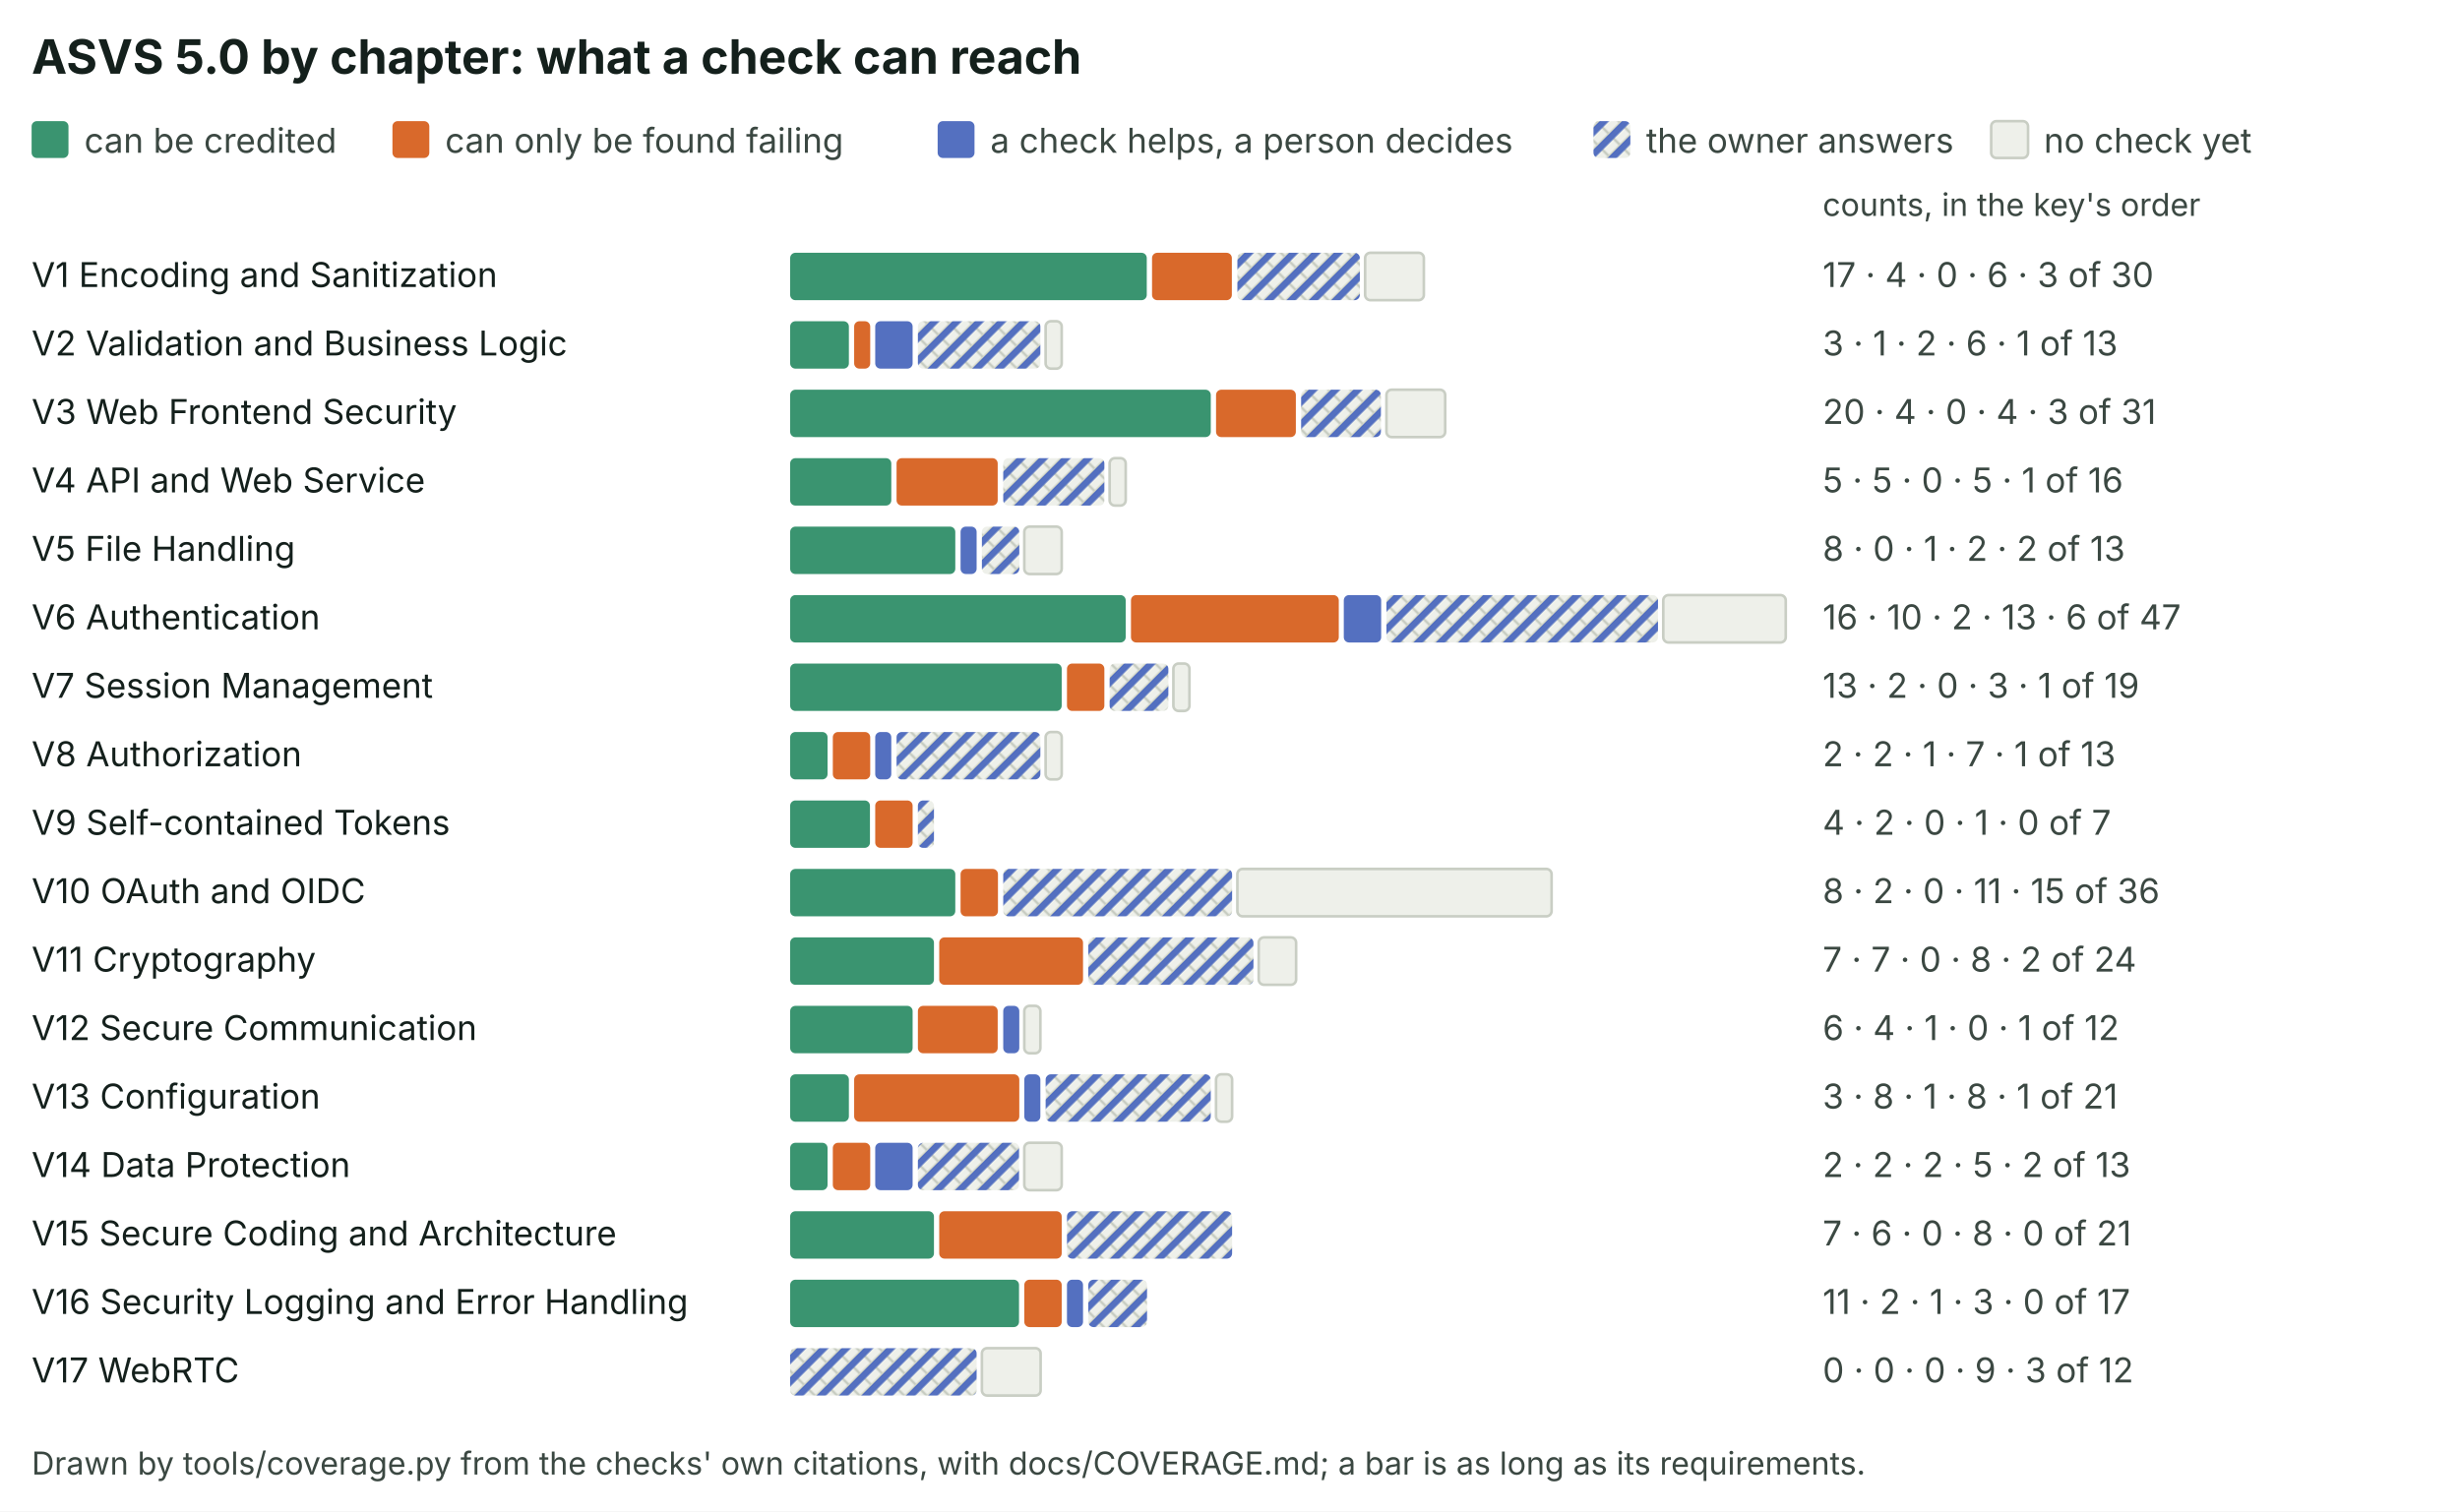
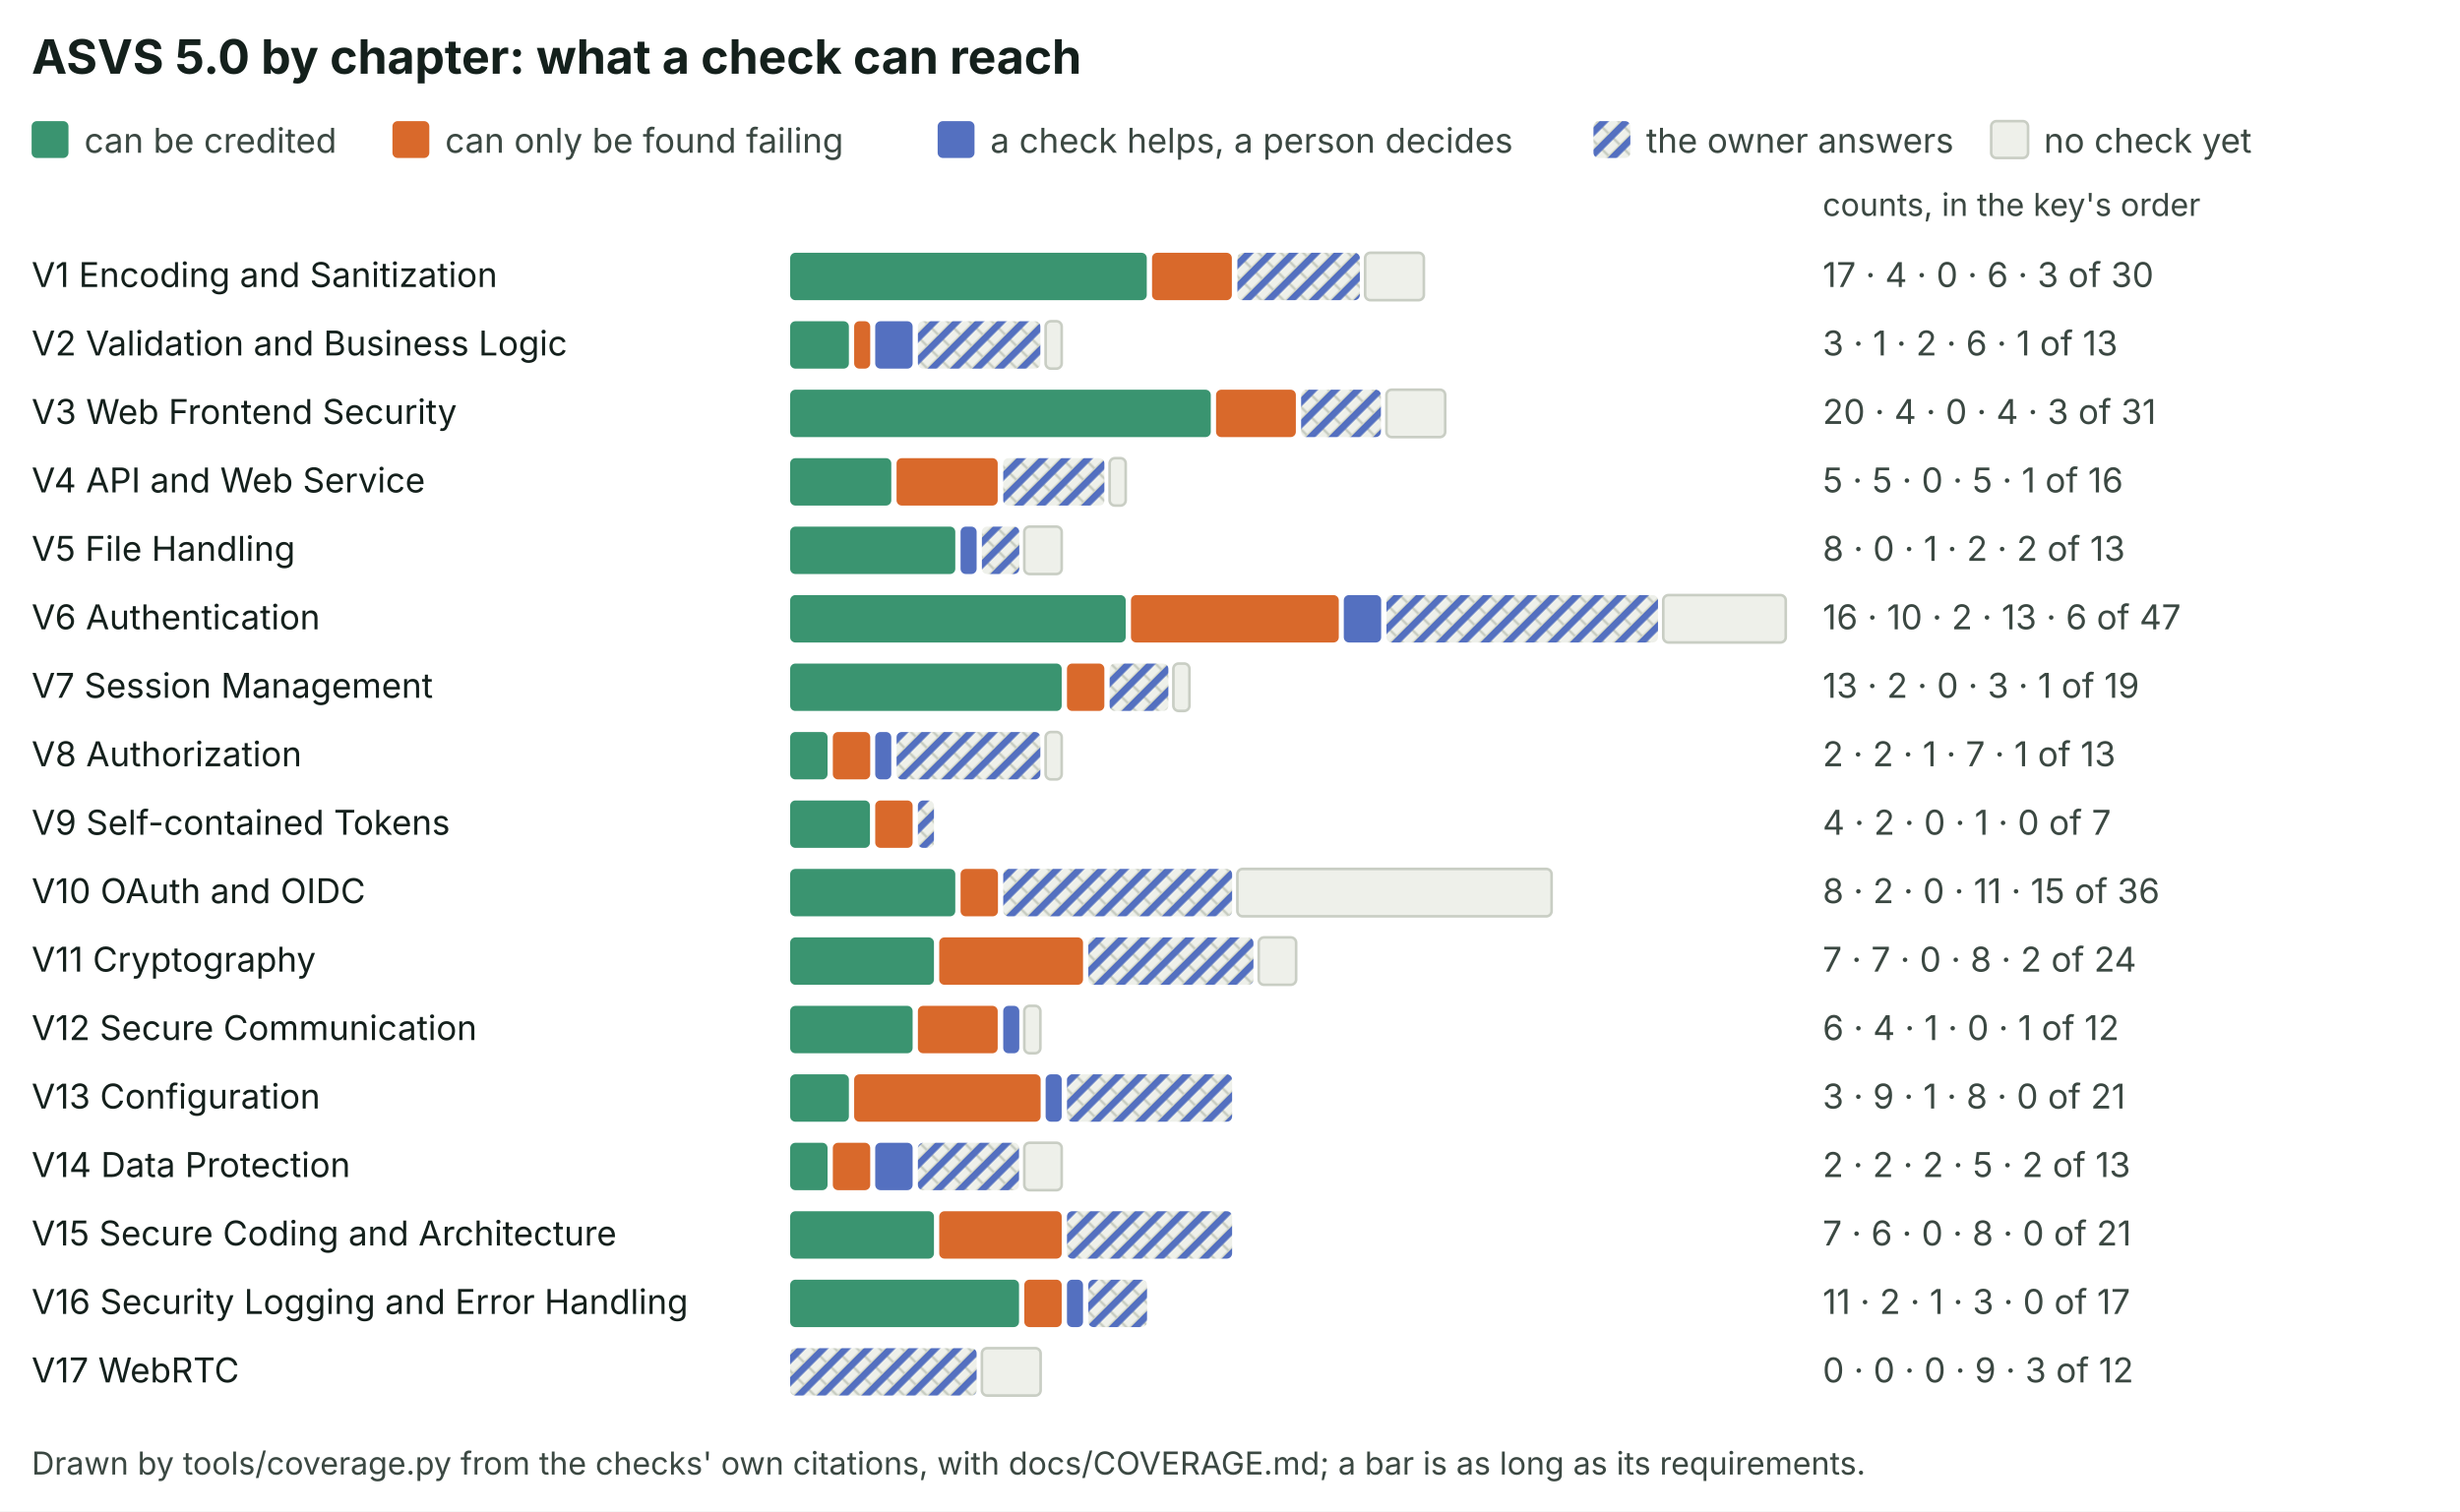
<svg xmlns="http://www.w3.org/2000/svg" viewBox="0 0 934 574" width="934" height="574" role="img" aria-labelledby="t d" font-family="Atkinson Hyperlegible, -apple-system, Segoe UI, sans-serif">
  <style>.bg{fill:#FFFFFF}.ink{fill:#14201C}.soft{fill:#3B4842}.none{fill:#EEF0EA;stroke:#C9CEC4}@media (prefers-color-scheme: dark){.bg{fill:#14201C}.ink{fill:#F3F4EF}.soft{fill:#C9CEC4}.none{fill:#182A23;stroke:#3B4842}}</style>
  <defs>
    <pattern id="owner" width="6" height="6" patternUnits="userSpaceOnUse" patternTransform="rotate(45)">
      <rect class="none" width="6" height="6" />
      <rect width="2.5" height="6" fill="#5470C0" />
    </pattern>
  </defs>
  <rect class="bg" width="934" height="574" />
  <text class="ink" x="12" y="28" font-size="18" font-weight="700">ASVS 5.0 by chapter: what a check can reach</text>
  <rect fill="#3A9470" x="12" y="46" width="14" height="14" rx="2" />
  <text class="soft" x="32" y="58" font-size="13">can be credited</text>
  <rect fill="#D9692B" x="149" y="46" width="14" height="14" rx="2" />
  <text class="soft" x="169" y="58" font-size="13">can only be found failing</text>
  <rect fill="#5470C0" x="356" y="46" width="14" height="14" rx="2" />
  <text class="soft" x="376" y="58" font-size="13">a check helps, a person decides</text>
  <rect fill="url(#owner)" x="605" y="46" width="14" height="14" rx="2" />
  <text class="soft" x="625" y="58" font-size="13">the owner answers</text>
  <rect class="none" x="756" y="46" width="14" height="14" rx="2" />
  <text class="soft" x="776" y="58" font-size="13">no check yet</text>
  <text class="soft" x="692" y="82" font-size="12">counts, in the key's order</text>
  <text class="ink" x="12" y="109" font-size="13">V1 Encoding and Sanitization</text>
  <rect fill="#3A9470" x="300.0" y="96" width="135.4" height="18" rx="2" />
  <rect fill="#D9692B" x="437.4" y="96" width="30.3" height="18" rx="2" />
  <rect fill="url(#owner)" x="469.8" y="96" width="46.5" height="18" rx="2" />
  <rect class="none" x="518.3" y="96" width="22.3" height="18" rx="2" />
  <text class="soft" x="692" y="109" font-size="13">17 · 4 · 0 · 6 · 3  of 30</text>
  <text class="ink" x="12" y="135" font-size="13">V2 Validation and Business Logic</text>
  <rect fill="#3A9470" x="300.0" y="122" width="22.3" height="18" rx="2" />
  <rect fill="#D9692B" x="324.3" y="122" width="6.1" height="18" rx="2" />
  <rect fill="#5470C0" x="332.3" y="122" width="14.2" height="18" rx="2" />
  <rect fill="url(#owner)" x="348.5" y="122" width="46.5" height="18" rx="2" />
  <rect class="none" x="397.0" y="122" width="6.1" height="18" rx="2" />
  <text class="soft" x="692" y="135" font-size="13">3 · 1 · 2 · 6 · 1  of 13</text>
  <text class="ink" x="12" y="161" font-size="13">V3 Web Frontend Security</text>
  <rect fill="#3A9470" x="300.0" y="148" width="159.7" height="18" rx="2" />
  <rect fill="#D9692B" x="461.7" y="148" width="30.3" height="18" rx="2" />
  <rect fill="url(#owner)" x="494.0" y="148" width="30.3" height="18" rx="2" />
  <rect class="none" x="526.4" y="148" width="22.3" height="18" rx="2" />
  <text class="soft" x="692" y="161" font-size="13">20 · 4 · 0 · 4 · 3  of 31</text>
  <text class="ink" x="12" y="187" font-size="13">V4 API and Web Service</text>
  <rect fill="#3A9470" x="300.0" y="174" width="38.4" height="18" rx="2" />
  <rect fill="#D9692B" x="340.4" y="174" width="38.4" height="18" rx="2" />
  <rect fill="url(#owner)" x="380.9" y="174" width="38.4" height="18" rx="2" />
  <rect class="none" x="421.3" y="174" width="6.1" height="18" rx="2" />
  <text class="soft" x="692" y="187" font-size="13">5 · 5 · 0 · 5 · 1  of 16</text>
  <text class="ink" x="12" y="213" font-size="13">V5 File Handling</text>
  <rect fill="#3A9470" x="300.0" y="200" width="62.7" height="18" rx="2" />
  <rect fill="#5470C0" x="364.7" y="200" width="6.1" height="18" rx="2" />
  <rect fill="url(#owner)" x="372.8" y="200" width="14.2" height="18" rx="2" />
  <rect class="none" x="388.9" y="200" width="14.2" height="18" rx="2" />
  <text class="soft" x="692" y="213" font-size="13">8 · 0 · 1 · 2 · 2  of 13</text>
  <text class="ink" x="12" y="239" font-size="13">V6 Authentication</text>
  <rect fill="#3A9470" x="300.0" y="226" width="127.4" height="18" rx="2" />
  <rect fill="#D9692B" x="429.4" y="226" width="78.9" height="18" rx="2" />
  <rect fill="#5470C0" x="510.2" y="226" width="14.2" height="18" rx="2" />
  <rect fill="url(#owner)" x="526.4" y="226" width="103.1" height="18" rx="2" />
  <rect class="none" x="631.5" y="226" width="46.5" height="18" rx="2" />
  <text class="soft" x="692" y="239" font-size="13">16 · 10 · 2 · 13 · 6  of 47</text>
  <text class="ink" x="12" y="265" font-size="13">V7 Session Management</text>
  <rect fill="#3A9470" x="300.0" y="252" width="103.1" height="18" rx="2" />
  <rect fill="#D9692B" x="405.1" y="252" width="14.2" height="18" rx="2" />
  <rect fill="url(#owner)" x="421.3" y="252" width="22.3" height="18" rx="2" />
  <rect class="none" x="445.5" y="252" width="6.1" height="18" rx="2" />
  <text class="soft" x="692" y="265" font-size="13">13 · 2 · 0 · 3 · 1  of 19</text>
  <text class="ink" x="12" y="291" font-size="13">V8 Authorization</text>
  <rect fill="#3A9470" x="300.0" y="278" width="14.2" height="18" rx="2" />
  <rect fill="#D9692B" x="316.2" y="278" width="14.2" height="18" rx="2" />
  <rect fill="#5470C0" x="332.3" y="278" width="6.1" height="18" rx="2" />
  <rect fill="url(#owner)" x="340.4" y="278" width="54.6" height="18" rx="2" />
  <rect class="none" x="397.0" y="278" width="6.1" height="18" rx="2" />
  <text class="soft" x="692" y="291" font-size="13">2 · 2 · 1 · 7 · 1  of 13</text>
  <text class="ink" x="12" y="317" font-size="13">V9 Self-contained Tokens</text>
  <rect fill="#3A9470" x="300.0" y="304" width="30.3" height="18" rx="2" />
  <rect fill="#D9692B" x="332.3" y="304" width="14.2" height="18" rx="2" />
  <rect fill="url(#owner)" x="348.5" y="304" width="6.1" height="18" rx="2" />
  <text class="soft" x="692" y="317" font-size="13">4 · 2 · 0 · 1 · 0  of 7</text>
  <text class="ink" x="12" y="343" font-size="13">V10 OAuth and OIDC</text>
  <rect fill="#3A9470" x="300.0" y="330" width="62.7" height="18" rx="2" />
  <rect fill="#D9692B" x="364.7" y="330" width="14.2" height="18" rx="2" />
  <rect fill="url(#owner)" x="380.9" y="330" width="86.9" height="18" rx="2" />
  <rect class="none" x="469.8" y="330" width="119.3" height="18" rx="2" />
  <text class="soft" x="692" y="343" font-size="13">8 · 2 · 0 · 11 · 15  of 36</text>
  <text class="ink" x="12" y="369" font-size="13">V11 Cryptography</text>
  <rect fill="#3A9470" x="300.0" y="356" width="54.6" height="18" rx="2" />
  <rect fill="#D9692B" x="356.6" y="356" width="54.6" height="18" rx="2" />
  <rect fill="url(#owner)" x="413.2" y="356" width="62.7" height="18" rx="2" />
  <rect class="none" x="477.9" y="356" width="14.2" height="18" rx="2" />
  <text class="soft" x="692" y="369" font-size="13">7 · 7 · 0 · 8 · 2  of 24</text>
  <text class="ink" x="12" y="395" font-size="13">V12 Secure Communication</text>
  <rect fill="#3A9470" x="300.0" y="382" width="46.5" height="18" rx="2" />
  <rect fill="#D9692B" x="348.5" y="382" width="30.3" height="18" rx="2" />
  <rect fill="#5470C0" x="380.9" y="382" width="6.1" height="18" rx="2" />
  <rect class="none" x="388.9" y="382" width="6.1" height="18" rx="2" />
  <text class="soft" x="692" y="395" font-size="13">6 · 4 · 1 · 0 · 1  of 12</text>
  <text class="ink" x="12" y="421" font-size="13">V13 Configuration</text>
  <rect fill="#3A9470" x="300.0" y="408" width="22.3" height="18" rx="2" />
-   <rect fill="#D9692B" x="324.3" y="408" width="62.7" height="18" rx="2" />
-   <rect fill="#5470C0" x="388.9" y="408" width="6.1" height="18" rx="2" />
-   <rect fill="url(#owner)" x="397.0" y="408" width="62.7" height="18" rx="2" />
-   <rect class="none" x="461.7" y="408" width="6.1" height="18" rx="2" />
-   <text class="soft" x="692" y="421" font-size="13">3 · 8 · 1 · 8 · 1  of 21</text>
+   <rect fill="#D9692B" x="324.3" y="408" width="70.8" height="18" rx="2" />
+   <rect fill="#5470C0" x="397.0" y="408" width="6.1" height="18" rx="2" />
+   <rect fill="url(#owner)" x="405.1" y="408" width="62.7" height="18" rx="2" />
+   <text class="soft" x="692" y="421" font-size="13">3 · 9 · 1 · 8 · 0  of 21</text>
  <text class="ink" x="12" y="447" font-size="13">V14 Data Protection</text>
  <rect fill="#3A9470" x="300.0" y="434" width="14.2" height="18" rx="2" />
  <rect fill="#D9692B" x="316.2" y="434" width="14.2" height="18" rx="2" />
  <rect fill="#5470C0" x="332.3" y="434" width="14.2" height="18" rx="2" />
  <rect fill="url(#owner)" x="348.5" y="434" width="38.4" height="18" rx="2" />
  <rect class="none" x="388.9" y="434" width="14.2" height="18" rx="2" />
  <text class="soft" x="692" y="447" font-size="13">2 · 2 · 2 · 5 · 2  of 13</text>
  <text class="ink" x="12" y="473" font-size="13">V15 Secure Coding and Architecture</text>
  <rect fill="#3A9470" x="300.0" y="460" width="54.6" height="18" rx="2" />
  <rect fill="#D9692B" x="356.6" y="460" width="46.5" height="18" rx="2" />
  <rect fill="url(#owner)" x="405.1" y="460" width="62.7" height="18" rx="2" />
  <text class="soft" x="692" y="473" font-size="13">7 · 6 · 0 · 8 · 0  of 21</text>
  <text class="ink" x="12" y="499" font-size="13">V16 Security Logging and Error Handling</text>
  <rect fill="#3A9470" x="300.0" y="486" width="86.9" height="18" rx="2" />
  <rect fill="#D9692B" x="388.9" y="486" width="14.2" height="18" rx="2" />
  <rect fill="#5470C0" x="405.1" y="486" width="6.1" height="18" rx="2" />
  <rect fill="url(#owner)" x="413.2" y="486" width="22.3" height="18" rx="2" />
  <text class="soft" x="692" y="499" font-size="13">11 · 2 · 1 · 3 · 0  of 17</text>
  <text class="ink" x="12" y="525" font-size="13">V17 WebRTC</text>
  <rect fill="url(#owner)" x="300.0" y="512" width="70.8" height="18" rx="2" />
  <rect class="none" x="372.8" y="512" width="22.3" height="18" rx="2" />
  <text class="soft" x="692" y="525" font-size="13">0 · 0 · 0 · 9 · 3  of 12</text>
  <text class="soft" x="12" y="560" font-size="12">Drawn by tools/coverage.py from the checks' own citations, with docs/COVERAGE.md; a bar is as long as its requirements.</text>
</svg>
